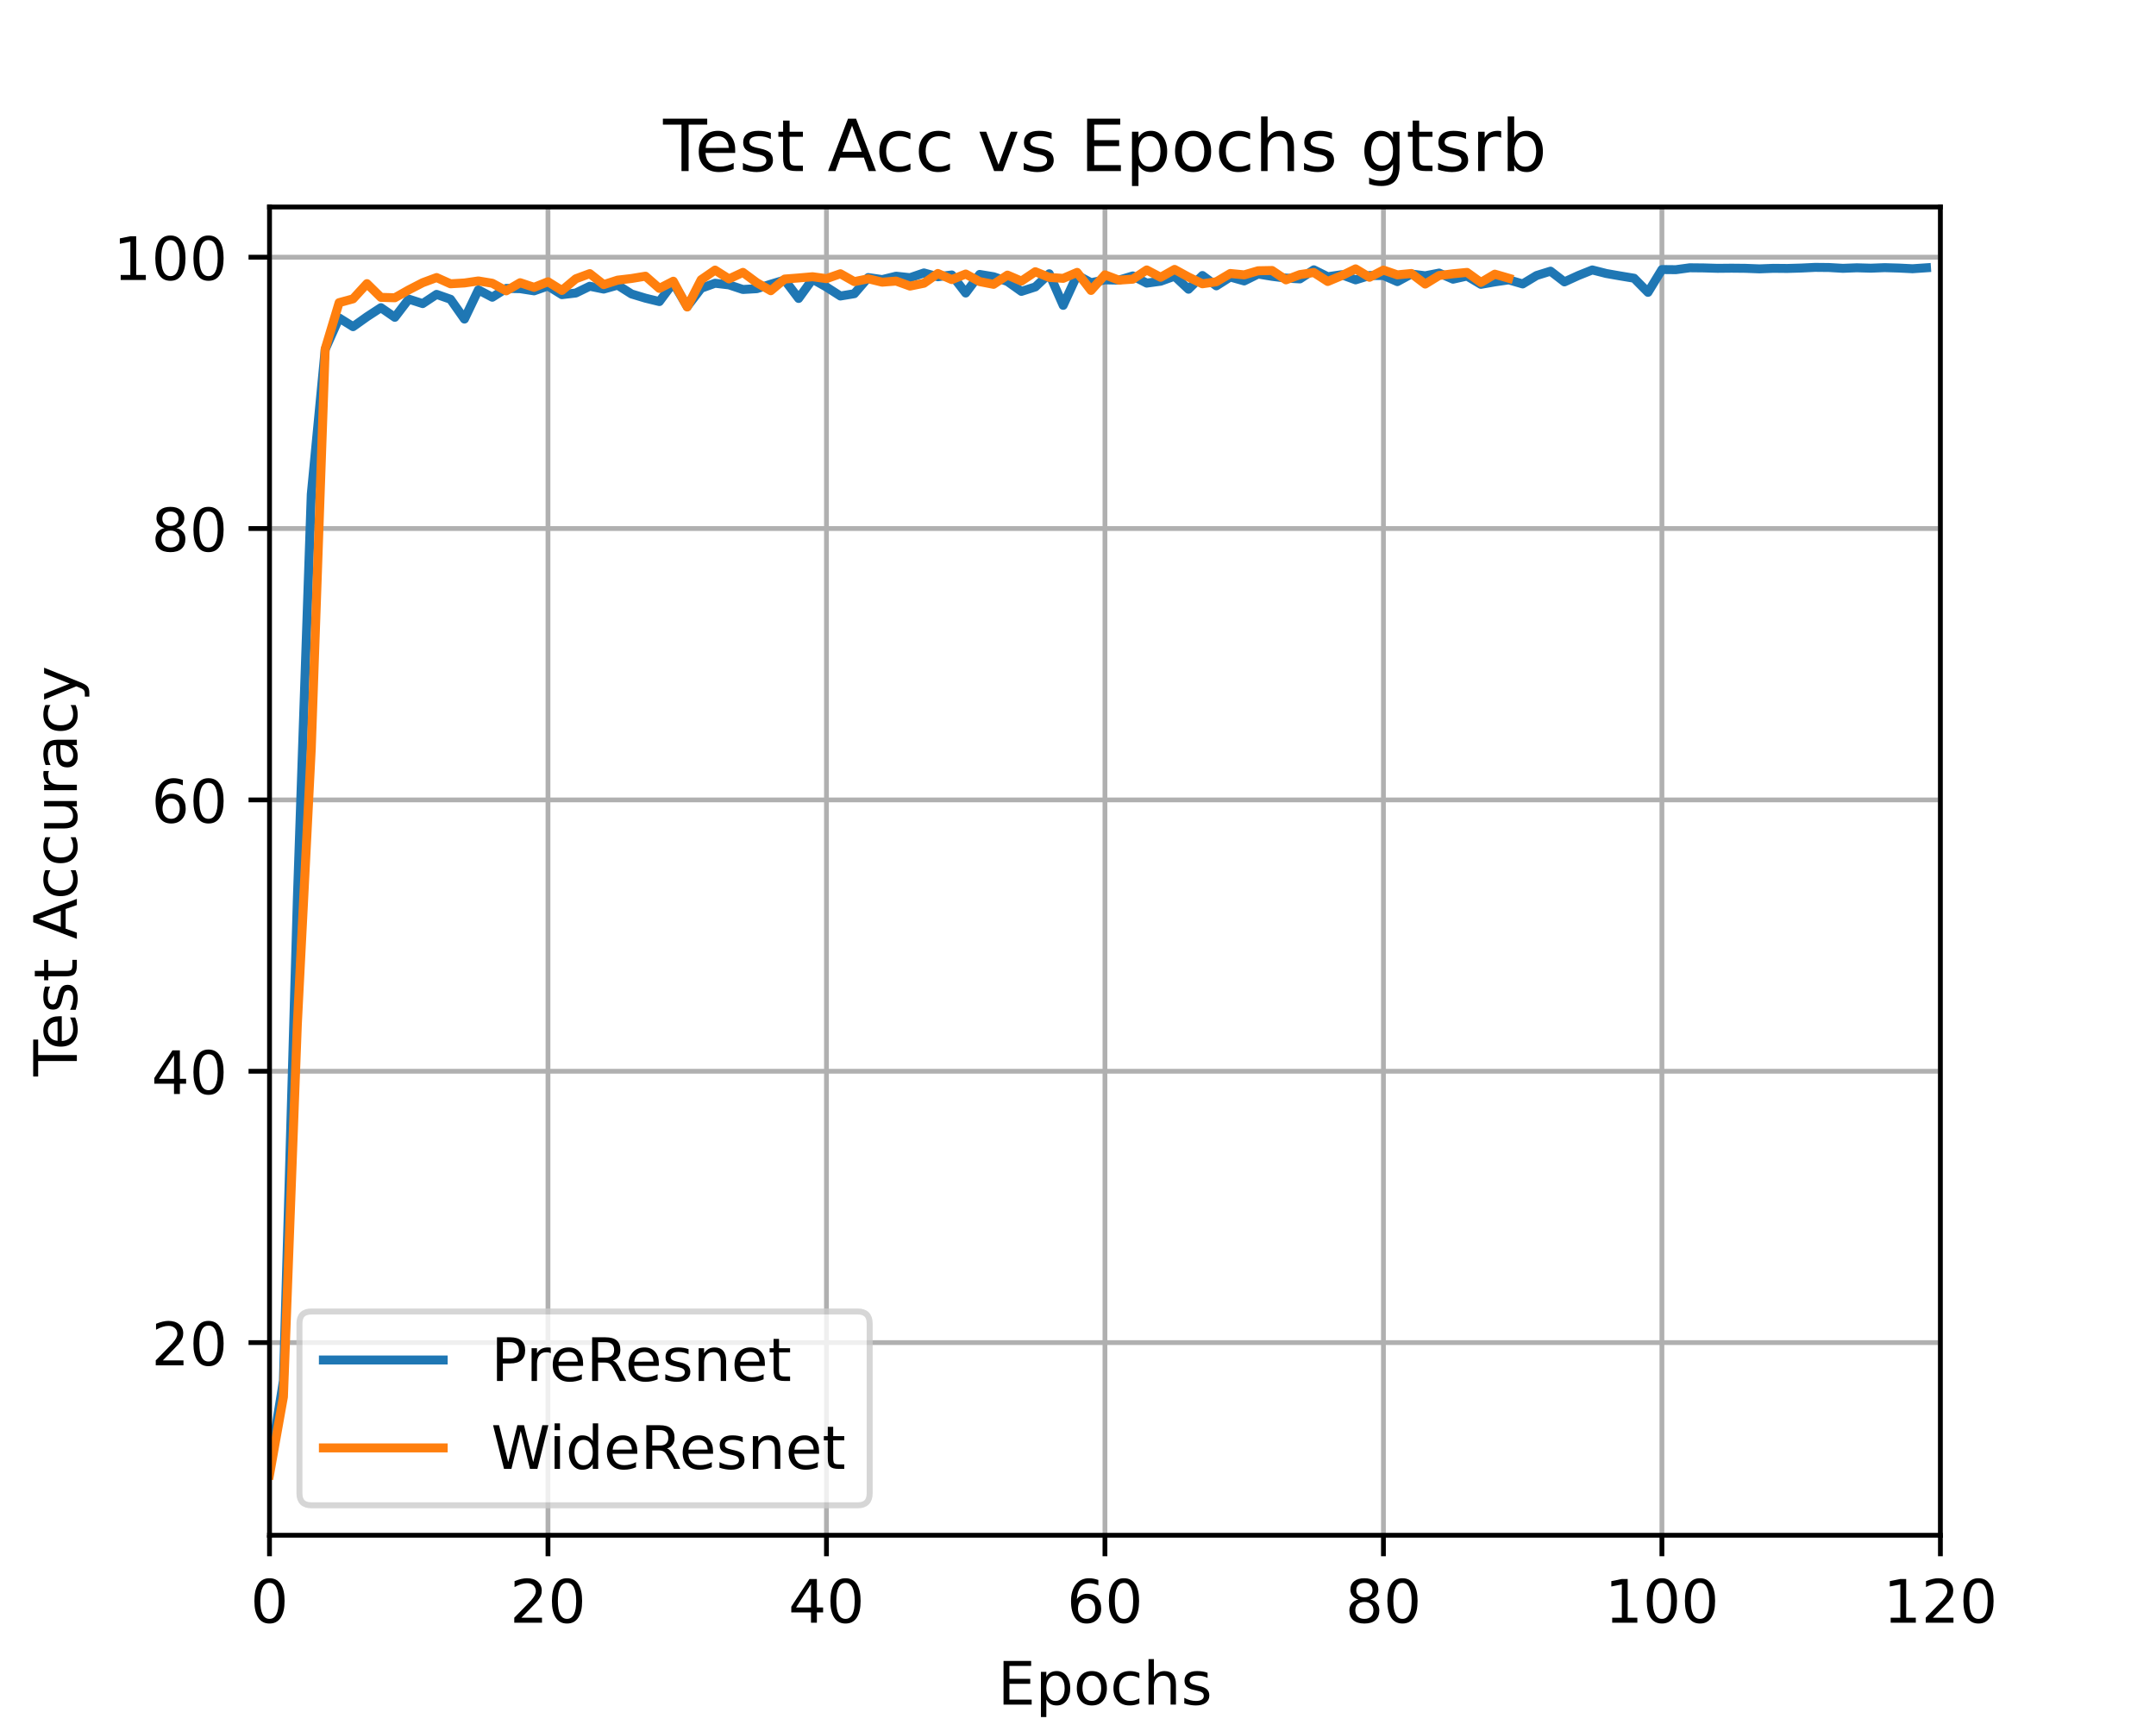
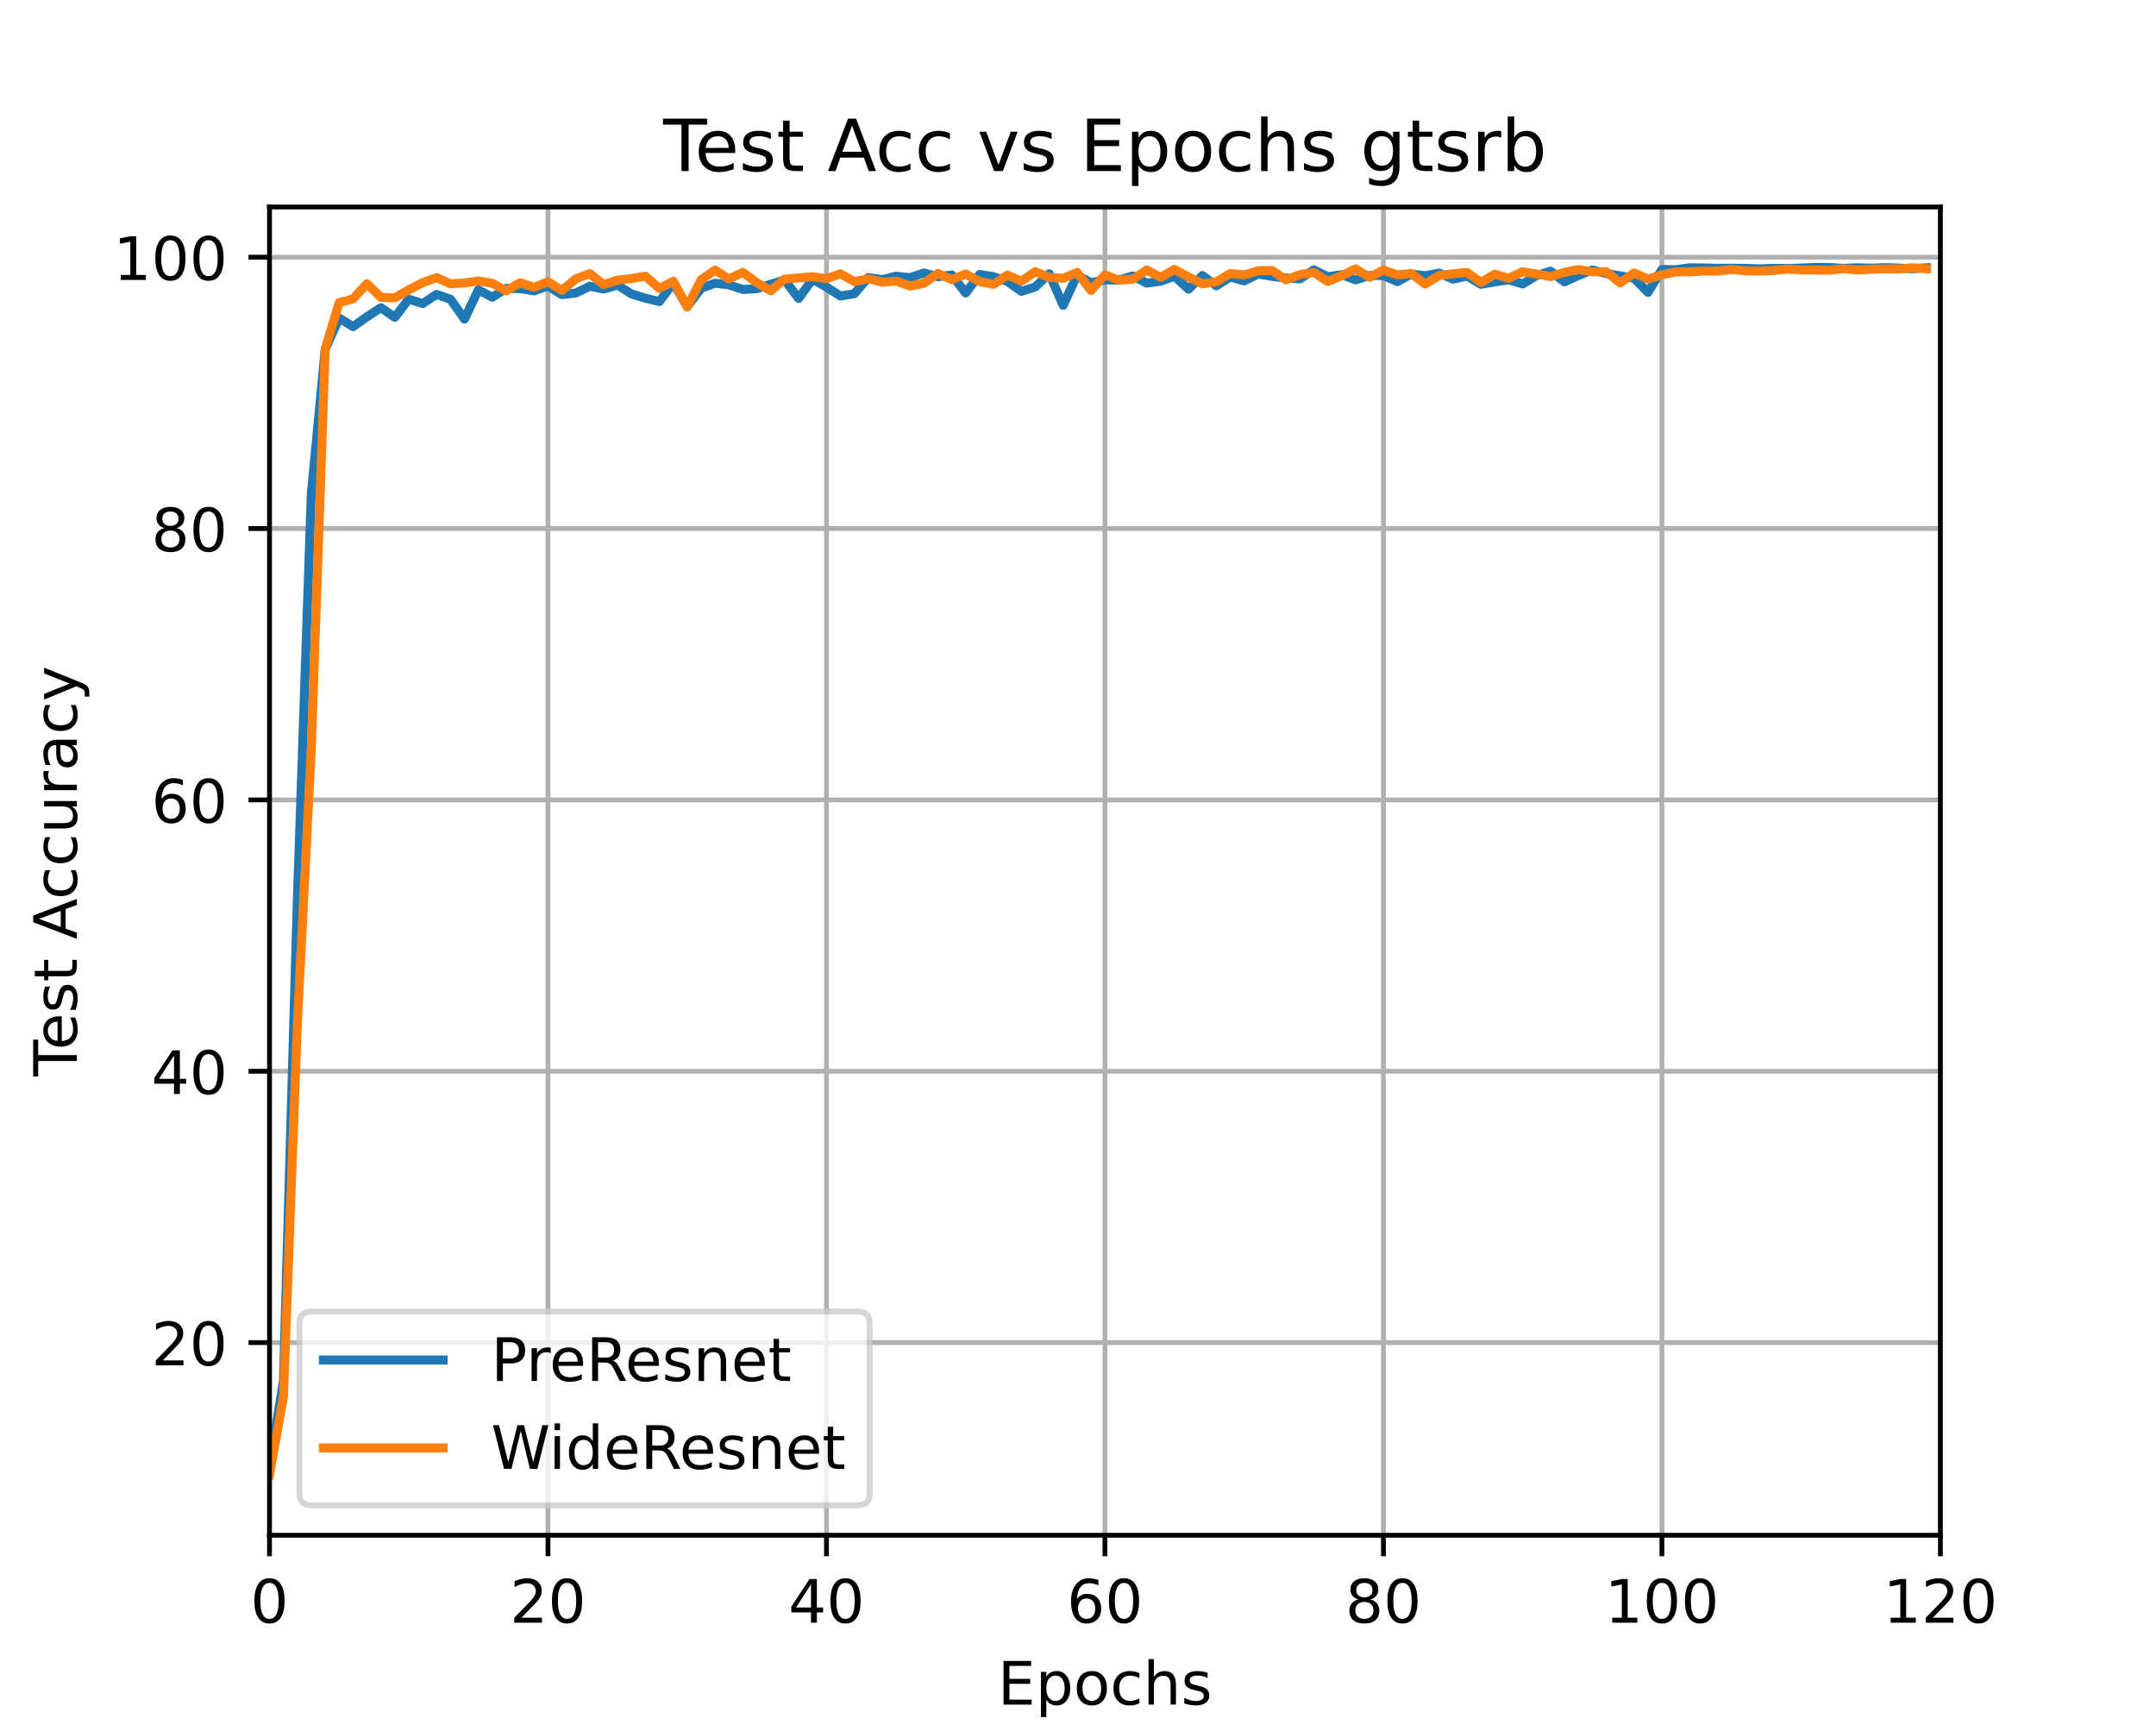
<svg xmlns="http://www.w3.org/2000/svg" xmlns:xlink="http://www.w3.org/1999/xlink" width="360pt" height="288pt" viewBox="0 0 360 288" version="1.1">
  <defs>
    <style type="text/css">*{stroke-linejoin: round; stroke-linecap: butt}</style>
  </defs>
  <g id="figure_1">
    <g id="patch_1">
      <path d="M 0 288  L 360 288  L 360 0  L 0 0  z " style="fill: #ffffff" />
    </g>
    <g id="axes_1">
      <g id="patch_2">
        <path d="M 45 256.32  L 324 256.32  L 324 34.56  L 45 34.56  z " style="fill: #ffffff" />
      </g>
      <g id="matplotlib.axis_1">
        <g id="xtick_1">
          <g id="line2d_1">
-             <path d="M 45 256.32  L 45 34.56  " clip-path="url(#pe185d1cd8a)" style="fill: none; stroke: #b0b0b0; stroke-width: 0.8; stroke-linecap: square" />
+             <path d="M 45 256.32  L 45 34.56  " clip-path="url(#p92f773863f)" style="fill: none; stroke: #b0b0b0; stroke-width: 0.8; stroke-linecap: square" />
          </g>
          <g id="line2d_2">
            <defs>
-               <path id="mce1580fafb" d="M 0 0  L 0 3.5  " style="stroke: #000000; stroke-width: 0.8" />
-             </defs>
-             <g>
-               <use xlink:href="#mce1580fafb" x="45" y="256.32" style="stroke: #000000; stroke-width: 0.8" />
+               <path id="m0287c7d188" d="M 0 0  L 0 3.5  " style="stroke: #000000; stroke-width: 0.8" />
+             </defs>
+             <g>
+               <use xlink:href="#m0287c7d188" x="45" y="256.32" style="stroke: #000000; stroke-width: 0.8" />
            </g>
          </g>
          <g id="text_1">
            <g transform="translate(41.81875 270.9184)scale(0.1 -0.1)">
              <defs>
                <path id="DejaVuSans-30" d="M 2034 4250  Q 1547 4250 1301 3770  Q 1056 3291 1056 2328  Q 1056 1369 1301 889  Q 1547 409 2034 409  Q 2525 409 2770 889  Q 3016 1369 3016 2328  Q 3016 3291 2770 3770  Q 2525 4250 2034 4250  z M 2034 4750  Q 2819 4750 3233 4129  Q 3647 3509 3647 2328  Q 3647 1150 3233 529  Q 2819 -91 2034 -91  Q 1250 -91 836 529  Q 422 1150 422 2328  Q 422 3509 836 4129  Q 1250 4750 2034 4750  z " transform="scale(0.015625)" />
              </defs>
              <use xlink:href="#DejaVuSans-30" />
            </g>
          </g>
        </g>
        <g id="xtick_2">
          <g id="line2d_3">
-             <path d="M 91.5 256.32  L 91.5 34.56  " clip-path="url(#pe185d1cd8a)" style="fill: none; stroke: #b0b0b0; stroke-width: 0.8; stroke-linecap: square" />
+             <path d="M 91.5 256.32  L 91.5 34.56  " clip-path="url(#p92f773863f)" style="fill: none; stroke: #b0b0b0; stroke-width: 0.8; stroke-linecap: square" />
          </g>
          <g id="line2d_4">
            <g>
-               <use xlink:href="#mce1580fafb" x="91.5" y="256.32" style="stroke: #000000; stroke-width: 0.8" />
+               <use xlink:href="#m0287c7d188" x="91.5" y="256.32" style="stroke: #000000; stroke-width: 0.8" />
            </g>
          </g>
          <g id="text_2">
            <g transform="translate(85.1375 270.9184)scale(0.1 -0.1)">
              <defs>
                <path id="DejaVuSans-32" d="M 1228 531  L 3431 531  L 3431 0  L 469 0  L 469 531  Q 828 903 1448 1529  Q 2069 2156 2228 2338  Q 2531 2678 2651 2914  Q 2772 3150 2772 3378  Q 2772 3750 2511 3984  Q 2250 4219 1831 4219  Q 1534 4219 1204 4116  Q 875 4013 500 3803  L 500 4441  Q 881 4594 1212 4672  Q 1544 4750 1819 4750  Q 2544 4750 2975 4387  Q 3406 4025 3406 3419  Q 3406 3131 3298 2873  Q 3191 2616 2906 2266  Q 2828 2175 2409 1742  Q 1991 1309 1228 531  z " transform="scale(0.015625)" />
              </defs>
              <use xlink:href="#DejaVuSans-32" />
              <use xlink:href="#DejaVuSans-30" x="63.623" />
            </g>
          </g>
        </g>
        <g id="xtick_3">
          <g id="line2d_5">
-             <path d="M 138 256.32  L 138 34.56  " clip-path="url(#pe185d1cd8a)" style="fill: none; stroke: #b0b0b0; stroke-width: 0.8; stroke-linecap: square" />
+             <path d="M 138 256.32  L 138 34.56  " clip-path="url(#p92f773863f)" style="fill: none; stroke: #b0b0b0; stroke-width: 0.8; stroke-linecap: square" />
          </g>
          <g id="line2d_6">
            <g>
-               <use xlink:href="#mce1580fafb" x="138" y="256.32" style="stroke: #000000; stroke-width: 0.8" />
+               <use xlink:href="#m0287c7d188" x="138" y="256.32" style="stroke: #000000; stroke-width: 0.8" />
            </g>
          </g>
          <g id="text_3">
            <g transform="translate(131.6375 270.9184)scale(0.1 -0.1)">
              <defs>
                <path id="DejaVuSans-34" d="M 2419 4116  L 825 1625  L 2419 1625  L 2419 4116  z M 2253 4666  L 3047 4666  L 3047 1625  L 3713 1625  L 3713 1100  L 3047 1100  L 3047 0  L 2419 0  L 2419 1100  L 313 1100  L 313 1709  L 2253 4666  z " transform="scale(0.015625)" />
              </defs>
              <use xlink:href="#DejaVuSans-34" />
              <use xlink:href="#DejaVuSans-30" x="63.623" />
            </g>
          </g>
        </g>
        <g id="xtick_4">
          <g id="line2d_7">
-             <path d="M 184.5 256.32  L 184.5 34.56  " clip-path="url(#pe185d1cd8a)" style="fill: none; stroke: #b0b0b0; stroke-width: 0.8; stroke-linecap: square" />
+             <path d="M 184.5 256.32  L 184.5 34.56  " clip-path="url(#p92f773863f)" style="fill: none; stroke: #b0b0b0; stroke-width: 0.8; stroke-linecap: square" />
          </g>
          <g id="line2d_8">
            <g>
-               <use xlink:href="#mce1580fafb" x="184.5" y="256.32" style="stroke: #000000; stroke-width: 0.8" />
+               <use xlink:href="#m0287c7d188" x="184.5" y="256.32" style="stroke: #000000; stroke-width: 0.8" />
            </g>
          </g>
          <g id="text_4">
            <g transform="translate(178.1375 270.9184)scale(0.1 -0.1)">
              <defs>
                <path id="DejaVuSans-36" d="M 2113 2584  Q 1688 2584 1439 2293  Q 1191 2003 1191 1497  Q 1191 994 1439 701  Q 1688 409 2113 409  Q 2538 409 2786 701  Q 3034 994 3034 1497  Q 3034 2003 2786 2293  Q 2538 2584 2113 2584  z M 3366 4563  L 3366 3988  Q 3128 4100 2886 4159  Q 2644 4219 2406 4219  Q 1781 4219 1451 3797  Q 1122 3375 1075 2522  Q 1259 2794 1537 2939  Q 1816 3084 2150 3084  Q 2853 3084 3261 2657  Q 3669 2231 3669 1497  Q 3669 778 3244 343  Q 2819 -91 2113 -91  Q 1303 -91 875 529  Q 447 1150 447 2328  Q 447 3434 972 4092  Q 1497 4750 2381 4750  Q 2619 4750 2861 4703  Q 3103 4656 3366 4563  z " transform="scale(0.015625)" />
              </defs>
              <use xlink:href="#DejaVuSans-36" />
              <use xlink:href="#DejaVuSans-30" x="63.623" />
            </g>
          </g>
        </g>
        <g id="xtick_5">
          <g id="line2d_9">
-             <path d="M 231 256.32  L 231 34.56  " clip-path="url(#pe185d1cd8a)" style="fill: none; stroke: #b0b0b0; stroke-width: 0.8; stroke-linecap: square" />
+             <path d="M 231 256.32  L 231 34.56  " clip-path="url(#p92f773863f)" style="fill: none; stroke: #b0b0b0; stroke-width: 0.8; stroke-linecap: square" />
          </g>
          <g id="line2d_10">
            <g>
-               <use xlink:href="#mce1580fafb" x="231" y="256.32" style="stroke: #000000; stroke-width: 0.8" />
+               <use xlink:href="#m0287c7d188" x="231" y="256.32" style="stroke: #000000; stroke-width: 0.8" />
            </g>
          </g>
          <g id="text_5">
            <g transform="translate(224.6375 270.9184)scale(0.1 -0.1)">
              <defs>
                <path id="DejaVuSans-38" d="M 2034 2216  Q 1584 2216 1326 1975  Q 1069 1734 1069 1313  Q 1069 891 1326 650  Q 1584 409 2034 409  Q 2484 409 2743 651  Q 3003 894 3003 1313  Q 3003 1734 2745 1975  Q 2488 2216 2034 2216  z M 1403 2484  Q 997 2584 770 2862  Q 544 3141 544 3541  Q 544 4100 942 4425  Q 1341 4750 2034 4750  Q 2731 4750 3128 4425  Q 3525 4100 3525 3541  Q 3525 3141 3298 2862  Q 3072 2584 2669 2484  Q 3125 2378 3379 2068  Q 3634 1759 3634 1313  Q 3634 634 3220 271  Q 2806 -91 2034 -91  Q 1263 -91 848 271  Q 434 634 434 1313  Q 434 1759 690 2068  Q 947 2378 1403 2484  z M 1172 3481  Q 1172 3119 1398 2916  Q 1625 2713 2034 2713  Q 2441 2713 2670 2916  Q 2900 3119 2900 3481  Q 2900 3844 2670 4047  Q 2441 4250 2034 4250  Q 1625 4250 1398 4047  Q 1172 3844 1172 3481  z " transform="scale(0.015625)" />
              </defs>
              <use xlink:href="#DejaVuSans-38" />
              <use xlink:href="#DejaVuSans-30" x="63.623" />
            </g>
          </g>
        </g>
        <g id="xtick_6">
          <g id="line2d_11">
-             <path d="M 277.5 256.32  L 277.5 34.56  " clip-path="url(#pe185d1cd8a)" style="fill: none; stroke: #b0b0b0; stroke-width: 0.8; stroke-linecap: square" />
+             <path d="M 277.5 256.32  L 277.5 34.56  " clip-path="url(#p92f773863f)" style="fill: none; stroke: #b0b0b0; stroke-width: 0.8; stroke-linecap: square" />
          </g>
          <g id="line2d_12">
            <g>
-               <use xlink:href="#mce1580fafb" x="277.5" y="256.32" style="stroke: #000000; stroke-width: 0.8" />
+               <use xlink:href="#m0287c7d188" x="277.5" y="256.32" style="stroke: #000000; stroke-width: 0.8" />
            </g>
          </g>
          <g id="text_6">
            <g transform="translate(267.9563 270.9184)scale(0.1 -0.1)">
              <defs>
                <path id="DejaVuSans-31" d="M 794 531  L 1825 531  L 1825 4091  L 703 3866  L 703 4441  L 1819 4666  L 2450 4666  L 2450 531  L 3481 531  L 3481 0  L 794 0  L 794 531  z " transform="scale(0.015625)" />
              </defs>
              <use xlink:href="#DejaVuSans-31" />
              <use xlink:href="#DejaVuSans-30" x="63.623" />
              <use xlink:href="#DejaVuSans-30" x="127.246" />
            </g>
          </g>
        </g>
        <g id="xtick_7">
          <g id="line2d_13">
-             <path d="M 324 256.32  L 324 34.56  " clip-path="url(#pe185d1cd8a)" style="fill: none; stroke: #b0b0b0; stroke-width: 0.8; stroke-linecap: square" />
+             <path d="M 324 256.32  L 324 34.56  " clip-path="url(#p92f773863f)" style="fill: none; stroke: #b0b0b0; stroke-width: 0.8; stroke-linecap: square" />
          </g>
          <g id="line2d_14">
            <g>
-               <use xlink:href="#mce1580fafb" x="324" y="256.32" style="stroke: #000000; stroke-width: 0.8" />
+               <use xlink:href="#m0287c7d188" x="324" y="256.32" style="stroke: #000000; stroke-width: 0.8" />
            </g>
          </g>
          <g id="text_7">
            <g transform="translate(314.4563 270.9184)scale(0.1 -0.1)">
              <use xlink:href="#DejaVuSans-31" />
              <use xlink:href="#DejaVuSans-32" x="63.623" />
              <use xlink:href="#DejaVuSans-30" x="127.246" />
            </g>
          </g>
        </g>
        <g id="text_8">
          <g transform="translate(166.5844 284.5966)scale(0.1 -0.1)">
            <defs>
              <path id="DejaVuSans-45" d="M 628 4666  L 3578 4666  L 3578 4134  L 1259 4134  L 1259 2753  L 3481 2753  L 3481 2222  L 1259 2222  L 1259 531  L 3634 531  L 3634 0  L 628 0  L 628 4666  z " transform="scale(0.015625)" />
              <path id="DejaVuSans-70" d="M 1159 525  L 1159 -1331  L 581 -1331  L 581 3500  L 1159 3500  L 1159 2969  Q 1341 3281 1617 3432  Q 1894 3584 2278 3584  Q 2916 3584 3314 3078  Q 3713 2572 3713 1747  Q 3713 922 3314 415  Q 2916 -91 2278 -91  Q 1894 -91 1617 61  Q 1341 213 1159 525  z M 3116 1747  Q 3116 2381 2855 2742  Q 2594 3103 2138 3103  Q 1681 3103 1420 2742  Q 1159 2381 1159 1747  Q 1159 1113 1420 752  Q 1681 391 2138 391  Q 2594 391 2855 752  Q 3116 1113 3116 1747  z " transform="scale(0.015625)" />
              <path id="DejaVuSans-6f" d="M 1959 3097  Q 1497 3097 1228 2736  Q 959 2375 959 1747  Q 959 1119 1226 758  Q 1494 397 1959 397  Q 2419 397 2687 759  Q 2956 1122 2956 1747  Q 2956 2369 2687 2733  Q 2419 3097 1959 3097  z M 1959 3584  Q 2709 3584 3137 3096  Q 3566 2609 3566 1747  Q 3566 888 3137 398  Q 2709 -91 1959 -91  Q 1206 -91 779 398  Q 353 888 353 1747  Q 353 2609 779 3096  Q 1206 3584 1959 3584  z " transform="scale(0.015625)" />
              <path id="DejaVuSans-63" d="M 3122 3366  L 3122 2828  Q 2878 2963 2633 3030  Q 2388 3097 2138 3097  Q 1578 3097 1268 2742  Q 959 2388 959 1747  Q 959 1106 1268 751  Q 1578 397 2138 397  Q 2388 397 2633 464  Q 2878 531 3122 666  L 3122 134  Q 2881 22 2623 -34  Q 2366 -91 2075 -91  Q 1284 -91 818 406  Q 353 903 353 1747  Q 353 2603 823 3093  Q 1294 3584 2113 3584  Q 2378 3584 2631 3529  Q 2884 3475 3122 3366  z " transform="scale(0.015625)" />
              <path id="DejaVuSans-68" d="M 3513 2113  L 3513 0  L 2938 0  L 2938 2094  Q 2938 2591 2744 2837  Q 2550 3084 2163 3084  Q 1697 3084 1428 2787  Q 1159 2491 1159 1978  L 1159 0  L 581 0  L 581 4863  L 1159 4863  L 1159 2956  Q 1366 3272 1645 3428  Q 1925 3584 2291 3584  Q 2894 3584 3203 3211  Q 3513 2838 3513 2113  z " transform="scale(0.015625)" />
              <path id="DejaVuSans-73" d="M 2834 3397  L 2834 2853  Q 2591 2978 2328 3040  Q 2066 3103 1784 3103  Q 1356 3103 1142 2972  Q 928 2841 928 2578  Q 928 2378 1081 2264  Q 1234 2150 1697 2047  L 1894 2003  Q 2506 1872 2764 1633  Q 3022 1394 3022 966  Q 3022 478 2636 193  Q 2250 -91 1575 -91  Q 1294 -91 989 -36  Q 684 19 347 128  L 347 722  Q 666 556 975 473  Q 1284 391 1588 391  Q 1994 391 2212 530  Q 2431 669 2431 922  Q 2431 1156 2273 1281  Q 2116 1406 1581 1522  L 1381 1569  Q 847 1681 609 1914  Q 372 2147 372 2553  Q 372 3047 722 3315  Q 1072 3584 1716 3584  Q 2034 3584 2315 3537  Q 2597 3491 2834 3397  z " transform="scale(0.015625)" />
            </defs>
            <use xlink:href="#DejaVuSans-45" />
            <use xlink:href="#DejaVuSans-70" x="63.184" />
            <use xlink:href="#DejaVuSans-6f" x="126.66" />
            <use xlink:href="#DejaVuSans-63" x="187.842" />
            <use xlink:href="#DejaVuSans-68" x="242.822" />
            <use xlink:href="#DejaVuSans-73" x="306.201" />
          </g>
        </g>
      </g>
      <g id="matplotlib.axis_2">
        <g id="ytick_1">
          <g id="line2d_15">
-             <path d="M 45 224.155  L 324 224.155  " clip-path="url(#pe185d1cd8a)" style="fill: none; stroke: #b0b0b0; stroke-width: 0.8; stroke-linecap: square" />
+             <path d="M 45 224.155  L 324 224.155  " clip-path="url(#p92f773863f)" style="fill: none; stroke: #b0b0b0; stroke-width: 0.8; stroke-linecap: square" />
          </g>
          <g id="line2d_16">
            <defs>
-               <path id="mc1bffce322" d="M 0 0  L -3.5 0  " style="stroke: #000000; stroke-width: 0.8" />
-             </defs>
-             <g>
-               <use xlink:href="#mc1bffce322" x="45" y="224.155" style="stroke: #000000; stroke-width: 0.8" />
+               <path id="m9f5f4ea6bc" d="M 0 0  L -3.5 0  " style="stroke: #000000; stroke-width: 0.8" />
+             </defs>
+             <g>
+               <use xlink:href="#m9f5f4ea6bc" x="45" y="224.155" style="stroke: #000000; stroke-width: 0.8" />
            </g>
          </g>
          <g id="text_9">
            <g transform="translate(25.275 227.9538)scale(0.1 -0.1)">
              <use xlink:href="#DejaVuSans-32" />
              <use xlink:href="#DejaVuSans-30" x="63.623" />
            </g>
          </g>
        </g>
        <g id="ytick_2">
          <g id="line2d_17">
-             <path d="M 45 178.851  L 324 178.851  " clip-path="url(#pe185d1cd8a)" style="fill: none; stroke: #b0b0b0; stroke-width: 0.8; stroke-linecap: square" />
+             <path d="M 45 178.851  L 324 178.851  " clip-path="url(#p92f773863f)" style="fill: none; stroke: #b0b0b0; stroke-width: 0.8; stroke-linecap: square" />
          </g>
          <g id="line2d_18">
            <g>
-               <use xlink:href="#mc1bffce322" x="45" y="178.851" style="stroke: #000000; stroke-width: 0.8" />
+               <use xlink:href="#m9f5f4ea6bc" x="45" y="178.851" style="stroke: #000000; stroke-width: 0.8" />
            </g>
          </g>
          <g id="text_10">
            <g transform="translate(25.275 182.6505)scale(0.1 -0.1)">
              <use xlink:href="#DejaVuSans-34" />
              <use xlink:href="#DejaVuSans-30" x="63.623" />
            </g>
          </g>
        </g>
        <g id="ytick_3">
          <g id="line2d_19">
-             <path d="M 45 133.548  L 324 133.548  " clip-path="url(#pe185d1cd8a)" style="fill: none; stroke: #b0b0b0; stroke-width: 0.8; stroke-linecap: square" />
+             <path d="M 45 133.548  L 324 133.548  " clip-path="url(#p92f773863f)" style="fill: none; stroke: #b0b0b0; stroke-width: 0.8; stroke-linecap: square" />
          </g>
          <g id="line2d_20">
            <g>
-               <use xlink:href="#mc1bffce322" x="45" y="133.548" style="stroke: #000000; stroke-width: 0.8" />
+               <use xlink:href="#m9f5f4ea6bc" x="45" y="133.548" style="stroke: #000000; stroke-width: 0.8" />
            </g>
          </g>
          <g id="text_11">
            <g transform="translate(25.275 137.3471)scale(0.1 -0.1)">
              <use xlink:href="#DejaVuSans-36" />
              <use xlink:href="#DejaVuSans-30" x="63.623" />
            </g>
          </g>
        </g>
        <g id="ytick_4">
          <g id="line2d_21">
-             <path d="M 45 88.244  L 324 88.244  " clip-path="url(#pe185d1cd8a)" style="fill: none; stroke: #b0b0b0; stroke-width: 0.8; stroke-linecap: square" />
+             <path d="M 45 88.244  L 324 88.244  " clip-path="url(#p92f773863f)" style="fill: none; stroke: #b0b0b0; stroke-width: 0.8; stroke-linecap: square" />
          </g>
          <g id="line2d_22">
            <g>
-               <use xlink:href="#mc1bffce322" x="45" y="88.244" style="stroke: #000000; stroke-width: 0.8" />
+               <use xlink:href="#m9f5f4ea6bc" x="45" y="88.244" style="stroke: #000000; stroke-width: 0.8" />
            </g>
          </g>
          <g id="text_12">
            <g transform="translate(25.275 92.04371)scale(0.1 -0.1)">
              <use xlink:href="#DejaVuSans-38" />
              <use xlink:href="#DejaVuSans-30" x="63.623" />
            </g>
          </g>
        </g>
        <g id="ytick_5">
          <g id="line2d_23">
-             <path d="M 45 42.941  L 324 42.941  " clip-path="url(#pe185d1cd8a)" style="fill: none; stroke: #b0b0b0; stroke-width: 0.8; stroke-linecap: square" />
+             <path d="M 45 42.941  L 324 42.941  " clip-path="url(#p92f773863f)" style="fill: none; stroke: #b0b0b0; stroke-width: 0.8; stroke-linecap: square" />
          </g>
          <g id="line2d_24">
            <g>
-               <use xlink:href="#mc1bffce322" x="45" y="42.941" style="stroke: #000000; stroke-width: 0.8" />
+               <use xlink:href="#m9f5f4ea6bc" x="45" y="42.941" style="stroke: #000000; stroke-width: 0.8" />
            </g>
          </g>
          <g id="text_13">
            <g transform="translate(18.9125 46.74034)scale(0.1 -0.1)">
              <use xlink:href="#DejaVuSans-31" />
              <use xlink:href="#DejaVuSans-30" x="63.623" />
              <use xlink:href="#DejaVuSans-30" x="127.246" />
            </g>
          </g>
        </g>
        <g id="text_14">
          <g transform="translate(12.83281 179.7025)rotate(-90)scale(0.1 -0.1)">
            <defs>
              <path id="DejaVuSans-54" d="M -19 4666  L 3928 4666  L 3928 4134  L 2272 4134  L 2272 0  L 1638 0  L 1638 4134  L -19 4134  L -19 4666  z " transform="scale(0.015625)" />
              <path id="DejaVuSans-65" d="M 3597 1894  L 3597 1613  L 953 1613  Q 991 1019 1311 708  Q 1631 397 2203 397  Q 2534 397 2845 478  Q 3156 559 3463 722  L 3463 178  Q 3153 47 2828 -22  Q 2503 -91 2169 -91  Q 1331 -91 842 396  Q 353 884 353 1716  Q 353 2575 817 3079  Q 1281 3584 2069 3584  Q 2775 3584 3186 3129  Q 3597 2675 3597 1894  z M 3022 2063  Q 3016 2534 2758 2815  Q 2500 3097 2075 3097  Q 1594 3097 1305 2825  Q 1016 2553 972 2059  L 3022 2063  z " transform="scale(0.015625)" />
              <path id="DejaVuSans-74" d="M 1172 4494  L 1172 3500  L 2356 3500  L 2356 3053  L 1172 3053  L 1172 1153  Q 1172 725 1289 603  Q 1406 481 1766 481  L 2356 481  L 2356 0  L 1766 0  Q 1100 0 847 248  Q 594 497 594 1153  L 594 3053  L 172 3053  L 172 3500  L 594 3500  L 594 4494  L 1172 4494  z " transform="scale(0.015625)" />
              <path id="DejaVuSans-20" transform="scale(0.015625)" />
              <path id="DejaVuSans-41" d="M 2188 4044  L 1331 1722  L 3047 1722  L 2188 4044  z M 1831 4666  L 2547 4666  L 4325 0  L 3669 0  L 3244 1197  L 1141 1197  L 716 0  L 50 0  L 1831 4666  z " transform="scale(0.015625)" />
              <path id="DejaVuSans-75" d="M 544 1381  L 544 3500  L 1119 3500  L 1119 1403  Q 1119 906 1312 657  Q 1506 409 1894 409  Q 2359 409 2629 706  Q 2900 1003 2900 1516  L 2900 3500  L 3475 3500  L 3475 0  L 2900 0  L 2900 538  Q 2691 219 2414 64  Q 2138 -91 1772 -91  Q 1169 -91 856 284  Q 544 659 544 1381  z M 1991 3584  L 1991 3584  z " transform="scale(0.015625)" />
              <path id="DejaVuSans-72" d="M 2631 2963  Q 2534 3019 2420 3045  Q 2306 3072 2169 3072  Q 1681 3072 1420 2755  Q 1159 2438 1159 1844  L 1159 0  L 581 0  L 581 3500  L 1159 3500  L 1159 2956  Q 1341 3275 1631 3429  Q 1922 3584 2338 3584  Q 2397 3584 2469 3576  Q 2541 3569 2628 3553  L 2631 2963  z " transform="scale(0.015625)" />
              <path id="DejaVuSans-61" d="M 2194 1759  Q 1497 1759 1228 1600  Q 959 1441 959 1056  Q 959 750 1161 570  Q 1363 391 1709 391  Q 2188 391 2477 730  Q 2766 1069 2766 1631  L 2766 1759  L 2194 1759  z M 3341 1997  L 3341 0  L 2766 0  L 2766 531  Q 2569 213 2275 61  Q 1981 -91 1556 -91  Q 1019 -91 701 211  Q 384 513 384 1019  Q 384 1609 779 1909  Q 1175 2209 1959 2209  L 2766 2209  L 2766 2266  Q 2766 2663 2505 2880  Q 2244 3097 1772 3097  Q 1472 3097 1187 3025  Q 903 2953 641 2809  L 641 3341  Q 956 3463 1253 3523  Q 1550 3584 1831 3584  Q 2591 3584 2966 3190  Q 3341 2797 3341 1997  z " transform="scale(0.015625)" />
              <path id="DejaVuSans-79" d="M 2059 -325  Q 1816 -950 1584 -1140  Q 1353 -1331 966 -1331  L 506 -1331  L 506 -850  L 844 -850  Q 1081 -850 1212 -737  Q 1344 -625 1503 -206  L 1606 56  L 191 3500  L 800 3500  L 1894 763  L 2988 3500  L 3597 3500  L 2059 -325  z " transform="scale(0.015625)" />
            </defs>
            <use xlink:href="#DejaVuSans-54" />
            <use xlink:href="#DejaVuSans-65" x="44.084" />
            <use xlink:href="#DejaVuSans-73" x="105.607" />
            <use xlink:href="#DejaVuSans-74" x="157.707" />
            <use xlink:href="#DejaVuSans-20" x="196.916" />
            <use xlink:href="#DejaVuSans-41" x="228.703" />
            <use xlink:href="#DejaVuSans-63" x="295.361" />
            <use xlink:href="#DejaVuSans-63" x="350.342" />
            <use xlink:href="#DejaVuSans-75" x="405.322" />
            <use xlink:href="#DejaVuSans-72" x="468.701" />
            <use xlink:href="#DejaVuSans-61" x="509.814" />
            <use xlink:href="#DejaVuSans-63" x="571.094" />
            <use xlink:href="#DejaVuSans-79" x="626.074" />
          </g>
        </g>
      </g>
      <g id="line2d_25">
-         <path d="M 45 244.972  L 47.325 230.52  L 49.65 150.197  L 51.975 82.514  L 54.3 58.322  L 56.625 53.089  L 58.95 54.539  L 61.275 52.885  L 63.6 51.368  L 65.925 52.976  L 68.25 49.94  L 70.575 50.688  L 72.9 49.148  L 75.225 49.963  L 77.55 53.27  L 79.875 48.4  L 82.2 49.623  L 84.525 48.151  L 86.85 48.196  L 89.175 48.559  L 91.5 47.743  L 93.825 49.193  L 96.15 48.921  L 98.475 47.789  L 100.8 48.264  L 103.125 47.607  L 105.45 49.08  L 107.775 49.782  L 110.1 50.348  L 112.425 47.222  L 114.75 51.186  L 117.075 48.128  L 119.4 47.29  L 121.725 47.562  L 124.05 48.332  L 126.375 48.196  L 128.7 47.449  L 131.025 46.747  L 133.35 49.827  L 135.675 46.611  L 138 47.924  L 140.325 49.42  L 142.65 49.034  L 144.975 46.339  L 147.3 46.679  L 149.625 46.112  L 151.95 46.362  L 154.275 45.569  L 156.6 46.203  L 158.925 45.908  L 161.25 48.921  L 163.575 45.818  L 165.9 46.203  L 168.225 46.996  L 170.55 48.649  L 172.875 47.902  L 175.2 45.705  L 177.525 50.982  L 179.85 45.931  L 182.175 47.2  L 184.5 46.724  L 186.825 46.769  L 189.15 46.067  L 191.475 47.268  L 193.8 46.95  L 196.125 46.112  L 198.45 48.287  L 200.775 45.999  L 203.1 47.721  L 205.425 46.248  L 207.75 46.905  L 210.075 45.75  L 212.4 46.135  L 214.725 46.429  L 217.05 46.565  L 219.375 45.048  L 221.7 46.203  L 224.025 45.863  L 226.35 46.724  L 228.675 45.999  L 231 45.999  L 233.325 47.018  L 235.65 45.75  L 237.975 46.044  L 240.3 45.591  L 242.625 46.611  L 244.95 46.09  L 247.275 47.471  L 249.6 47.064  L 251.925 46.724  L 254.25 47.404  L 256.575 45.999  L 258.9 45.274  L 261.225 47.064  L 263.55 45.999  L 265.875 45.07  L 268.2 45.659  L 270.525 46.067  L 272.85 46.452  L 275.175 48.808  L 277.5 45.002  L 279.825 45.025  L 282.15 44.708  L 284.475 44.731  L 286.8 44.799  L 289.125 44.776  L 291.45 44.799  L 293.775 44.889  L 296.1 44.799  L 298.425 44.821  L 300.75 44.753  L 303.075 44.64  L 305.4 44.663  L 307.725 44.799  L 310.05 44.708  L 312.375 44.776  L 314.7 44.685  L 317.025 44.753  L 319.35 44.867  L 321.675 44.708  " clip-path="url(#pe185d1cd8a)" style="fill: none; stroke: #1f77b4; stroke-width: 1.5; stroke-linecap: square" />
+         <path d="M 45 244.972  L 47.325 230.52  L 49.65 150.197  L 51.975 82.514  L 54.3 58.322  L 56.625 53.089  L 58.95 54.539  L 61.275 52.885  L 63.6 51.368  L 65.925 52.976  L 68.25 49.94  L 70.575 50.688  L 72.9 49.148  L 75.225 49.963  L 77.55 53.27  L 79.875 48.4  L 82.2 49.623  L 84.525 48.151  L 86.85 48.196  L 89.175 48.559  L 91.5 47.743  L 93.825 49.193  L 96.15 48.921  L 98.475 47.789  L 100.8 48.264  L 103.125 47.607  L 105.45 49.08  L 107.775 49.782  L 110.1 50.348  L 112.425 47.222  L 114.75 51.186  L 117.075 48.128  L 119.4 47.29  L 121.725 47.562  L 124.05 48.332  L 126.375 48.196  L 128.7 47.449  L 131.025 46.747  L 133.35 49.827  L 135.675 46.611  L 138 47.924  L 140.325 49.42  L 142.65 49.034  L 144.975 46.339  L 147.3 46.679  L 149.625 46.112  L 151.95 46.362  L 154.275 45.569  L 156.6 46.203  L 158.925 45.908  L 161.25 48.921  L 163.575 45.818  L 165.9 46.203  L 168.225 46.996  L 170.55 48.649  L 172.875 47.902  L 175.2 45.705  L 177.525 50.982  L 179.85 45.931  L 182.175 47.2  L 184.5 46.724  L 186.825 46.769  L 189.15 46.067  L 191.475 47.268  L 193.8 46.95  L 196.125 46.112  L 198.45 48.287  L 200.775 45.999  L 203.1 47.721  L 205.425 46.248  L 207.75 46.905  L 210.075 45.75  L 212.4 46.135  L 214.725 46.429  L 217.05 46.565  L 219.375 45.048  L 221.7 46.203  L 224.025 45.863  L 226.35 46.724  L 228.675 45.999  L 231 45.999  L 233.325 47.018  L 235.65 45.75  L 237.975 46.044  L 240.3 45.591  L 242.625 46.611  L 244.95 46.09  L 247.275 47.471  L 249.6 47.064  L 251.925 46.724  L 254.25 47.404  L 256.575 45.999  L 258.9 45.274  L 261.225 47.064  L 263.55 45.999  L 265.875 45.07  L 268.2 45.659  L 270.525 46.067  L 272.85 46.452  L 275.175 48.808  L 277.5 45.002  L 279.825 45.025  L 282.15 44.708  L 284.475 44.731  L 286.8 44.799  L 289.125 44.776  L 291.45 44.799  L 293.775 44.889  L 296.1 44.799  L 298.425 44.821  L 300.75 44.753  L 303.075 44.64  L 305.4 44.663  L 307.725 44.799  L 310.05 44.708  L 312.375 44.776  L 314.7 44.685  L 317.025 44.753  L 319.35 44.867  L 321.675 44.708  " clip-path="url(#p92f773863f)" style="fill: none; stroke: #1f77b4; stroke-width: 1.5; stroke-linecap: square" />
      </g>
      <g id="line2d_26">
-         <path d="M 45 246.24  L 47.325 233.215  L 49.65 170.968  L 51.975 124.986  L 54.3 58.254  L 56.625 50.529  L 58.95 49.895  L 61.275 47.358  L 63.6 49.646  L 65.925 49.714  L 68.25 48.4  L 70.575 47.2  L 72.9 46.339  L 75.225 47.381  L 77.55 47.245  L 79.875 46.905  L 82.2 47.29  L 84.525 48.559  L 86.85 47.2  L 89.175 47.97  L 91.5 47.041  L 93.825 48.491  L 96.15 46.543  L 98.475 45.682  L 100.8 47.517  L 103.125 46.769  L 105.45 46.497  L 107.775 46.112  L 110.1 48.151  L 112.425 46.95  L 114.75 51.254  L 117.075 46.701  L 119.4 45.093  L 121.725 46.565  L 124.05 45.478  L 126.375 47.2  L 128.7 48.536  L 131.025 46.588  L 133.35 46.407  L 135.675 46.203  L 138 46.52  L 140.325 45.705  L 142.65 47.018  L 144.975 46.543  L 147.3 47.109  L 149.625 46.928  L 151.95 47.766  L 154.275 47.29  L 156.6 45.659  L 158.925 46.679  L 161.25 45.75  L 163.575 47.018  L 165.9 47.471  L 168.225 45.931  L 170.55 46.928  L 172.875 45.365  L 175.2 46.316  L 177.525 46.475  L 179.85 45.478  L 182.175 48.491  L 184.5 45.886  L 186.825 46.769  L 189.15 46.611  L 191.475 45.07  L 193.8 46.294  L 196.125 44.98  L 198.45 46.248  L 200.775 47.381  L 203.1 47.041  L 205.425 45.659  L 207.75 45.886  L 210.075 45.206  L 212.4 45.161  L 214.725 46.724  L 217.05 45.841  L 219.375 45.501  L 221.7 46.996  L 224.025 46.022  L 226.35 44.889  L 228.675 46.294  L 231 45.093  L 233.325 45.886  L 235.65 45.659  L 237.975 47.426  L 240.3 45.999  L 242.625 45.705  L 244.95 45.478  L 247.275 47.154  L 249.6 45.773  L 251.925 46.452  " clip-path="url(#pe185d1cd8a)" style="fill: none; stroke: #ff7f0e; stroke-width: 1.5; stroke-linecap: square" />
+         <path d="M 45 246.24  L 47.325 233.215  L 49.65 170.968  L 51.975 124.986  L 54.3 58.254  L 56.625 50.529  L 58.95 49.895  L 61.275 47.358  L 63.6 49.646  L 65.925 49.714  L 68.25 48.4  L 70.575 47.2  L 72.9 46.339  L 75.225 47.381  L 77.55 47.245  L 79.875 46.905  L 82.2 47.29  L 84.525 48.559  L 86.85 47.2  L 89.175 47.97  L 91.5 47.041  L 93.825 48.491  L 96.15 46.543  L 98.475 45.682  L 100.8 47.517  L 103.125 46.769  L 105.45 46.497  L 107.775 46.112  L 110.1 48.151  L 112.425 46.95  L 114.75 51.254  L 117.075 46.701  L 119.4 45.093  L 121.725 46.565  L 124.05 45.478  L 126.375 47.2  L 128.7 48.536  L 131.025 46.588  L 133.35 46.407  L 135.675 46.203  L 138 46.52  L 140.325 45.705  L 142.65 47.018  L 144.975 46.543  L 147.3 47.109  L 149.625 46.928  L 151.95 47.766  L 154.275 47.29  L 156.6 45.659  L 158.925 46.679  L 161.25 45.75  L 163.575 47.018  L 165.9 47.471  L 168.225 45.931  L 170.55 46.928  L 172.875 45.365  L 175.2 46.316  L 177.525 46.475  L 179.85 45.478  L 182.175 48.491  L 184.5 45.886  L 186.825 46.769  L 189.15 46.611  L 191.475 45.07  L 193.8 46.294  L 196.125 44.98  L 198.45 46.248  L 200.775 47.381  L 203.1 47.041  L 205.425 45.659  L 207.75 45.886  L 210.075 45.206  L 212.4 45.161  L 214.725 46.724  L 217.05 45.841  L 219.375 45.501  L 221.7 46.996  L 224.025 46.022  L 226.35 44.889  L 228.675 46.294  L 231 45.093  L 233.325 45.886  L 235.65 45.659  L 237.975 47.426  L 240.3 45.999  L 242.625 45.705  L 244.95 45.478  L 247.275 47.154  L 249.6 45.773  L 251.925 46.452  L 254.25 45.365  L 256.575 45.75  L 258.9 46.18  L 261.225 45.455  L 263.55 45.002  L 265.875 45.388  L 268.2 45.365  L 270.525 47.245  L 272.85 45.569  L 275.175 46.588  L 277.5 45.886  L 279.825 45.388  L 282.15 45.388  L 284.475 45.252  L 286.8 45.274  L 289.125 44.98  L 291.45 45.229  L 293.775 45.252  L 296.1 45.161  L 298.425 44.912  L 300.75 45.07  L 303.075 45.07  L 305.4 45.116  L 307.725 44.867  L 310.05 45.07  L 312.375 44.957  L 314.7 44.889  L 317.025 44.912  L 319.35 44.708  L 321.675 44.867  " clip-path="url(#p92f773863f)" style="fill: none; stroke: #ff7f0e; stroke-width: 1.5; stroke-linecap: square" />
      </g>
      <g id="patch_3">
        <path d="M 45 256.32  L 45 34.56  " style="fill: none; stroke: #000000; stroke-width: 0.8; stroke-linejoin: miter; stroke-linecap: square" />
      </g>
      <g id="patch_4">
        <path d="M 324 256.32  L 324 34.56  " style="fill: none; stroke: #000000; stroke-width: 0.8; stroke-linejoin: miter; stroke-linecap: square" />
      </g>
      <g id="patch_5">
        <path d="M 45 256.32  L 324 256.32  " style="fill: none; stroke: #000000; stroke-width: 0.8; stroke-linejoin: miter; stroke-linecap: square" />
      </g>
      <g id="patch_6">
        <path d="M 45 34.56  L 324 34.56  " style="fill: none; stroke: #000000; stroke-width: 0.8; stroke-linejoin: miter; stroke-linecap: square" />
      </g>
      <g id="text_15">
        <g transform="translate(110.7225 28.56)scale(0.12 -0.12)">
          <defs>
            <path id="DejaVuSans-76" d="M 191 3500  L 800 3500  L 1894 563  L 2988 3500  L 3597 3500  L 2284 0  L 1503 0  L 191 3500  z " transform="scale(0.015625)" />
            <path id="DejaVuSans-67" d="M 2906 1791  Q 2906 2416 2648 2759  Q 2391 3103 1925 3103  Q 1463 3103 1205 2759  Q 947 2416 947 1791  Q 947 1169 1205 825  Q 1463 481 1925 481  Q 2391 481 2648 825  Q 2906 1169 2906 1791  z M 3481 434  Q 3481 -459 3084 -895  Q 2688 -1331 1869 -1331  Q 1566 -1331 1297 -1286  Q 1028 -1241 775 -1147  L 775 -588  Q 1028 -725 1275 -790  Q 1522 -856 1778 -856  Q 2344 -856 2625 -561  Q 2906 -266 2906 331  L 2906 616  Q 2728 306 2450 153  Q 2172 0 1784 0  Q 1141 0 747 490  Q 353 981 353 1791  Q 353 2603 747 3093  Q 1141 3584 1784 3584  Q 2172 3584 2450 3431  Q 2728 3278 2906 2969  L 2906 3500  L 3481 3500  L 3481 434  z " transform="scale(0.015625)" />
            <path id="DejaVuSans-62" d="M 3116 1747  Q 3116 2381 2855 2742  Q 2594 3103 2138 3103  Q 1681 3103 1420 2742  Q 1159 2381 1159 1747  Q 1159 1113 1420 752  Q 1681 391 2138 391  Q 2594 391 2855 752  Q 3116 1113 3116 1747  z M 1159 2969  Q 1341 3281 1617 3432  Q 1894 3584 2278 3584  Q 2916 3584 3314 3078  Q 3713 2572 3713 1747  Q 3713 922 3314 415  Q 2916 -91 2278 -91  Q 1894 -91 1617 61  Q 1341 213 1159 525  L 1159 0  L 581 0  L 581 4863  L 1159 4863  L 1159 2969  z " transform="scale(0.015625)" />
          </defs>
          <use xlink:href="#DejaVuSans-54" />
          <use xlink:href="#DejaVuSans-65" x="44.084" />
          <use xlink:href="#DejaVuSans-73" x="105.607" />
          <use xlink:href="#DejaVuSans-74" x="157.707" />
          <use xlink:href="#DejaVuSans-20" x="196.916" />
          <use xlink:href="#DejaVuSans-41" x="228.703" />
          <use xlink:href="#DejaVuSans-63" x="295.361" />
          <use xlink:href="#DejaVuSans-63" x="350.342" />
          <use xlink:href="#DejaVuSans-20" x="405.322" />
          <use xlink:href="#DejaVuSans-76" x="437.109" />
          <use xlink:href="#DejaVuSans-73" x="496.289" />
          <use xlink:href="#DejaVuSans-20" x="548.389" />
          <use xlink:href="#DejaVuSans-45" x="580.176" />
          <use xlink:href="#DejaVuSans-70" x="643.359" />
          <use xlink:href="#DejaVuSans-6f" x="706.836" />
          <use xlink:href="#DejaVuSans-63" x="768.018" />
          <use xlink:href="#DejaVuSans-68" x="822.998" />
          <use xlink:href="#DejaVuSans-73" x="886.377" />
          <use xlink:href="#DejaVuSans-20" x="938.477" />
          <use xlink:href="#DejaVuSans-67" x="970.264" />
          <use xlink:href="#DejaVuSans-74" x="1033.74" />
          <use xlink:href="#DejaVuSans-73" x="1072.949" />
          <use xlink:href="#DejaVuSans-72" x="1125.049" />
          <use xlink:href="#DejaVuSans-62" x="1166.162" />
        </g>
      </g>
      <g id="legend_1">
        <g id="patch_7">
          <path d="M 52 251.32  L 143.214 251.32  Q 145.214 251.32 145.214 249.32  L 145.214 220.964  Q 145.214 218.964 143.214 218.964  L 52 218.964  Q 50 218.964 50 220.964  L 50 249.32  Q 50 251.32 52 251.32  z " style="fill: #ffffff; opacity: 0.8; stroke: #cccccc; stroke-linejoin: miter" />
        </g>
        <g id="line2d_27">
          <path d="M 54 227.062  L 64 227.062  L 74 227.062  " style="fill: none; stroke: #1f77b4; stroke-width: 1.5; stroke-linecap: square" />
        </g>
        <g id="text_16">
          <g transform="translate(82 230.5622)scale(0.1 -0.1)">
            <defs>
              <path id="DejaVuSans-50" d="M 1259 4147  L 1259 2394  L 2053 2394  Q 2494 2394 2734 2622  Q 2975 2850 2975 3272  Q 2975 3691 2734 3919  Q 2494 4147 2053 4147  L 1259 4147  z M 628 4666  L 2053 4666  Q 2838 4666 3239 4311  Q 3641 3956 3641 3272  Q 3641 2581 3239 2228  Q 2838 1875 2053 1875  L 1259 1875  L 1259 0  L 628 0  L 628 4666  z " transform="scale(0.015625)" />
              <path id="DejaVuSans-52" d="M 2841 2188  Q 3044 2119 3236 1894  Q 3428 1669 3622 1275  L 4263 0  L 3584 0  L 2988 1197  Q 2756 1666 2539 1819  Q 2322 1972 1947 1972  L 1259 1972  L 1259 0  L 628 0  L 628 4666  L 2053 4666  Q 2853 4666 3247 4331  Q 3641 3997 3641 3322  Q 3641 2881 3436 2590  Q 3231 2300 2841 2188  z M 1259 4147  L 1259 2491  L 2053 2491  Q 2509 2491 2742 2702  Q 2975 2913 2975 3322  Q 2975 3731 2742 3939  Q 2509 4147 2053 4147  L 1259 4147  z " transform="scale(0.015625)" />
              <path id="DejaVuSans-6e" d="M 3513 2113  L 3513 0  L 2938 0  L 2938 2094  Q 2938 2591 2744 2837  Q 2550 3084 2163 3084  Q 1697 3084 1428 2787  Q 1159 2491 1159 1978  L 1159 0  L 581 0  L 581 3500  L 1159 3500  L 1159 2956  Q 1366 3272 1645 3428  Q 1925 3584 2291 3584  Q 2894 3584 3203 3211  Q 3513 2838 3513 2113  z " transform="scale(0.015625)" />
            </defs>
            <use xlink:href="#DejaVuSans-50" />
            <use xlink:href="#DejaVuSans-72" x="58.553" />
            <use xlink:href="#DejaVuSans-65" x="97.416" />
            <use xlink:href="#DejaVuSans-52" x="158.939" />
            <use xlink:href="#DejaVuSans-65" x="223.922" />
            <use xlink:href="#DejaVuSans-73" x="285.445" />
            <use xlink:href="#DejaVuSans-6e" x="337.545" />
            <use xlink:href="#DejaVuSans-65" x="400.924" />
            <use xlink:href="#DejaVuSans-74" x="462.447" />
          </g>
        </g>
        <g id="line2d_28">
          <path d="M 54 241.74  L 64 241.74  L 74 241.74  " style="fill: none; stroke: #ff7f0e; stroke-width: 1.5; stroke-linecap: square" />
        </g>
        <g id="text_17">
          <g transform="translate(82 245.2403)scale(0.1 -0.1)">
            <defs>
              <path id="DejaVuSans-57" d="M 213 4666  L 850 4666  L 1831 722  L 2809 4666  L 3519 4666  L 4500 722  L 5478 4666  L 6119 4666  L 4947 0  L 4153 0  L 3169 4050  L 2175 0  L 1381 0  L 213 4666  z " transform="scale(0.015625)" />
              <path id="DejaVuSans-69" d="M 603 3500  L 1178 3500  L 1178 0  L 603 0  L 603 3500  z M 603 4863  L 1178 4863  L 1178 4134  L 603 4134  L 603 4863  z " transform="scale(0.015625)" />
              <path id="DejaVuSans-64" d="M 2906 2969  L 2906 4863  L 3481 4863  L 3481 0  L 2906 0  L 2906 525  Q 2725 213 2448 61  Q 2172 -91 1784 -91  Q 1150 -91 751 415  Q 353 922 353 1747  Q 353 2572 751 3078  Q 1150 3584 1784 3584  Q 2172 3584 2448 3432  Q 2725 3281 2906 2969  z M 947 1747  Q 947 1113 1208 752  Q 1469 391 1925 391  Q 2381 391 2643 752  Q 2906 1113 2906 1747  Q 2906 2381 2643 2742  Q 2381 3103 1925 3103  Q 1469 3103 1208 2742  Q 947 2381 947 1747  z " transform="scale(0.015625)" />
            </defs>
            <use xlink:href="#DejaVuSans-57" />
            <use xlink:href="#DejaVuSans-69" x="96.627" />
            <use xlink:href="#DejaVuSans-64" x="124.41" />
            <use xlink:href="#DejaVuSans-65" x="187.887" />
            <use xlink:href="#DejaVuSans-52" x="249.41" />
            <use xlink:href="#DejaVuSans-65" x="314.393" />
            <use xlink:href="#DejaVuSans-73" x="375.916" />
            <use xlink:href="#DejaVuSans-6e" x="428.016" />
            <use xlink:href="#DejaVuSans-65" x="491.395" />
            <use xlink:href="#DejaVuSans-74" x="552.918" />
          </g>
        </g>
      </g>
    </g>
  </g>
  <defs>
-     <clipPath id="pe185d1cd8a">
+     <clipPath id="p92f773863f">
      <rect x="45" y="34.56" width="279" height="221.76" />
    </clipPath>
  </defs>
</svg>
